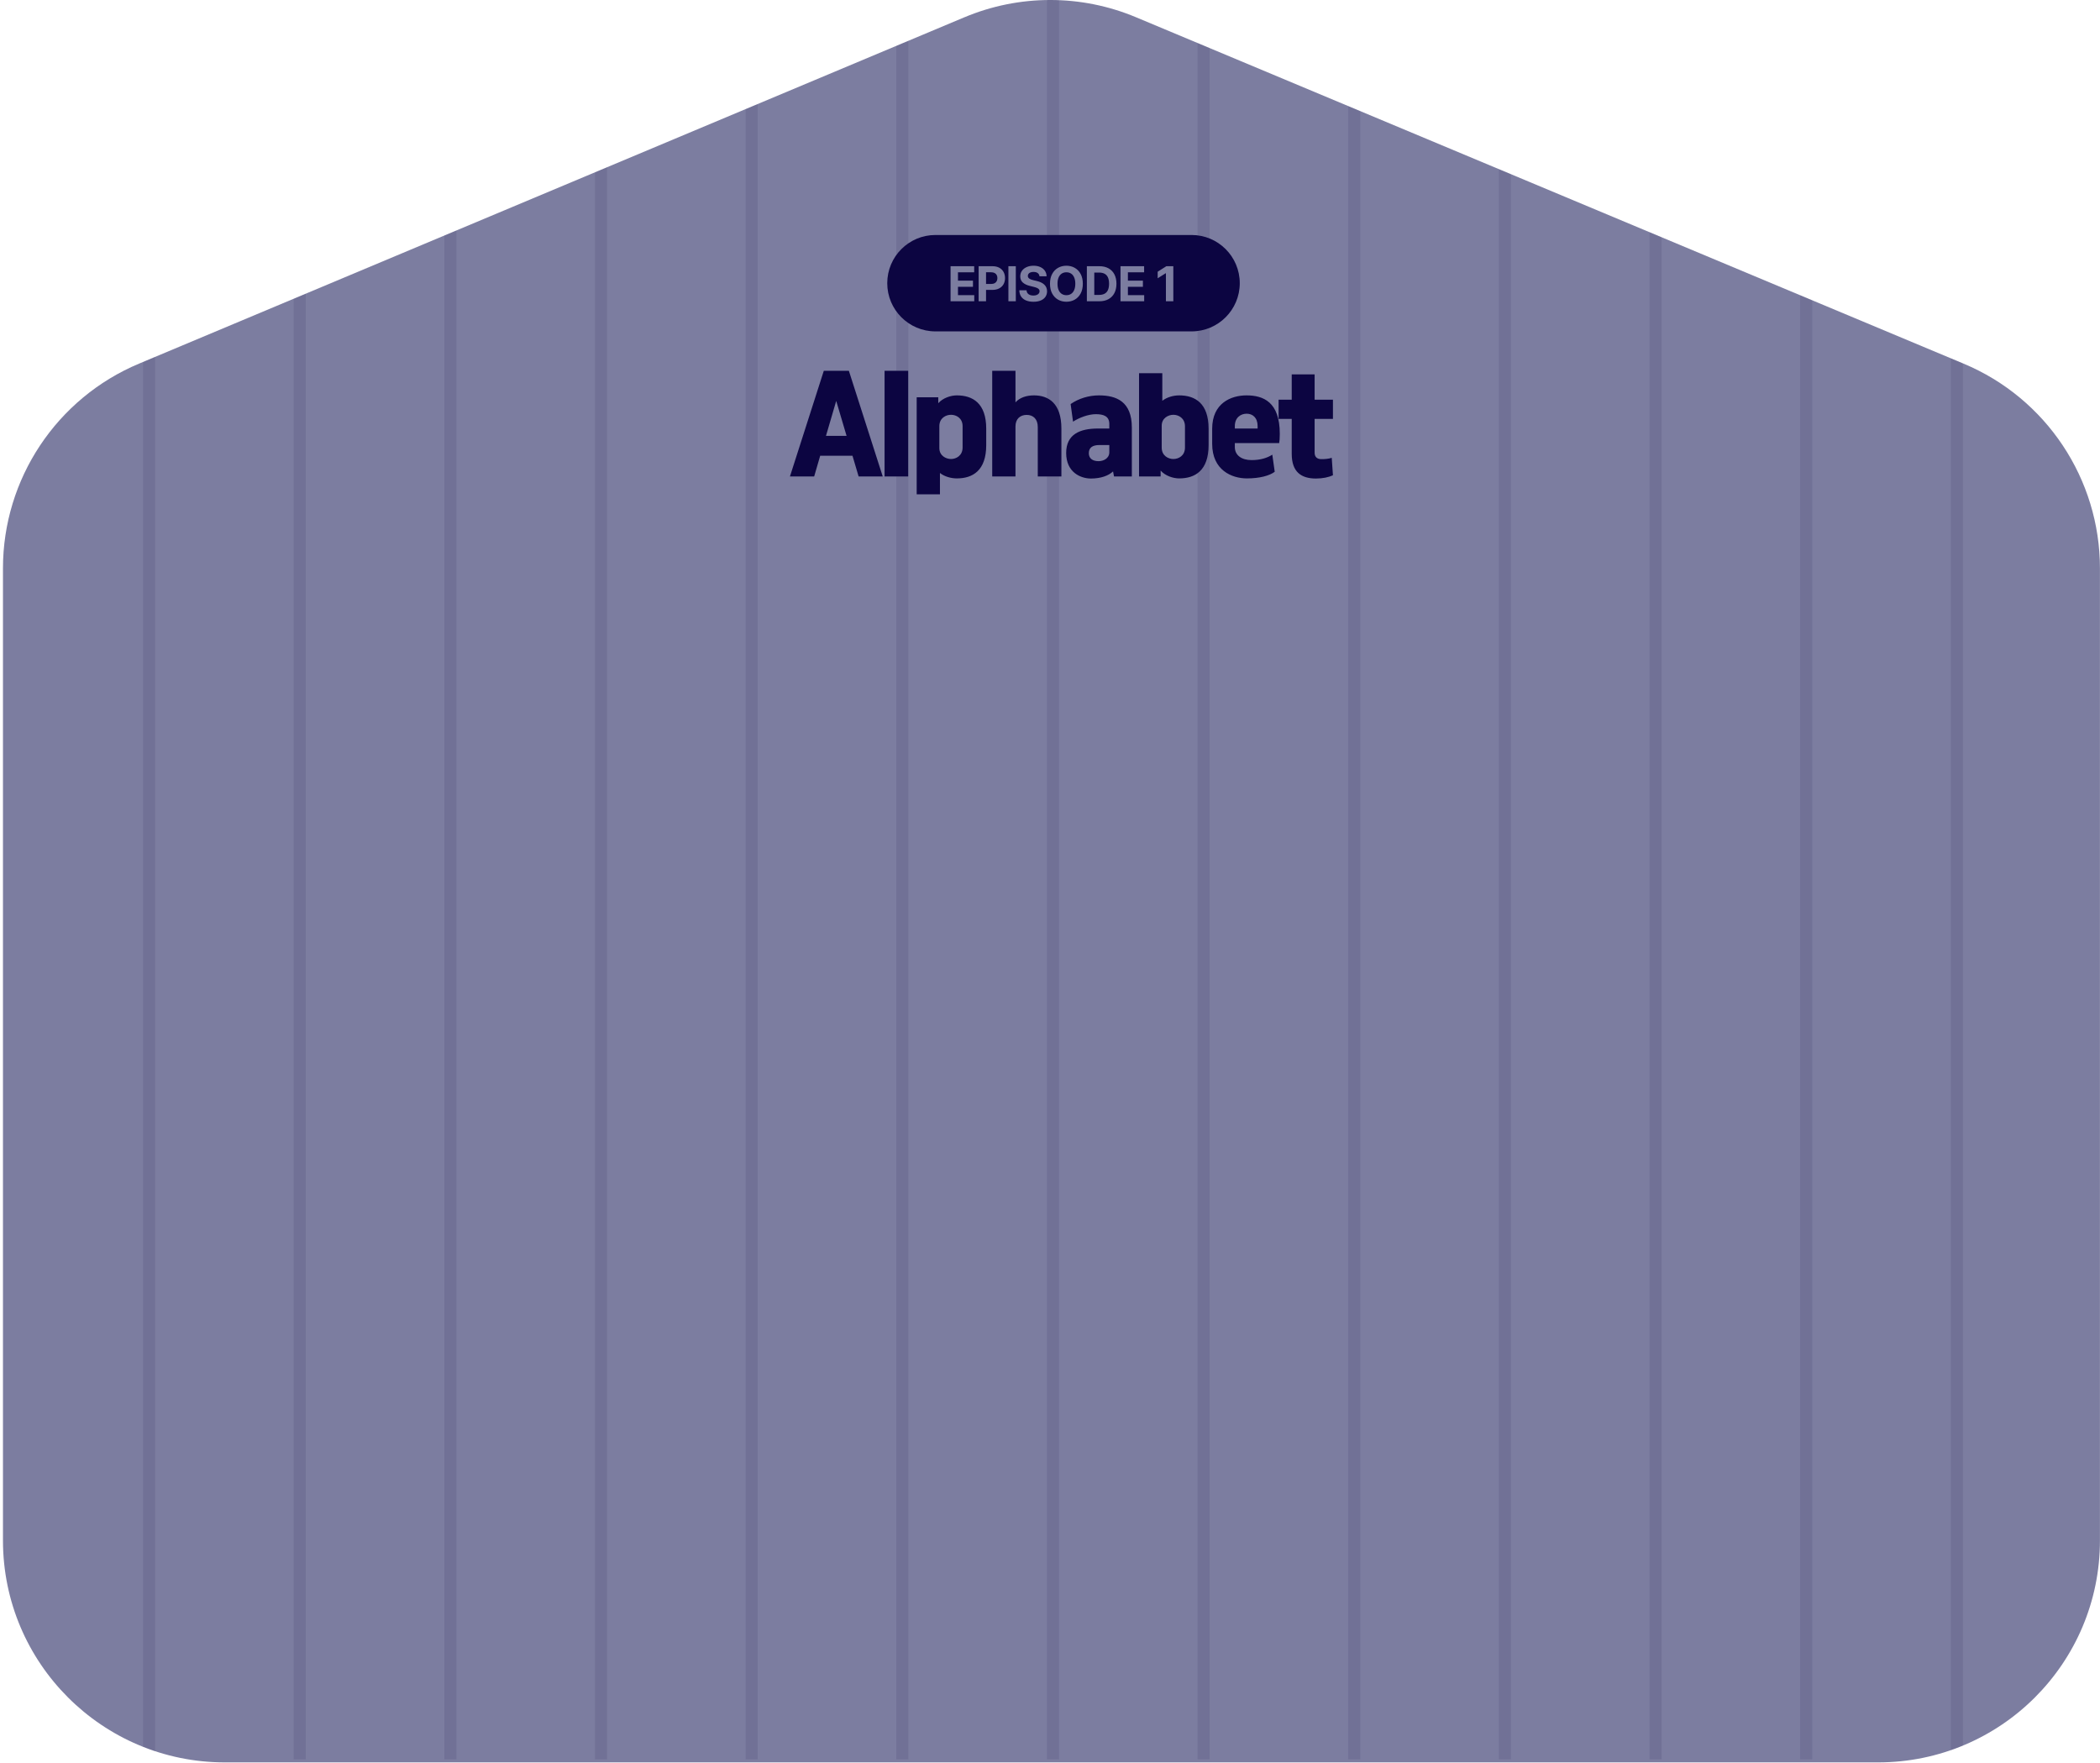
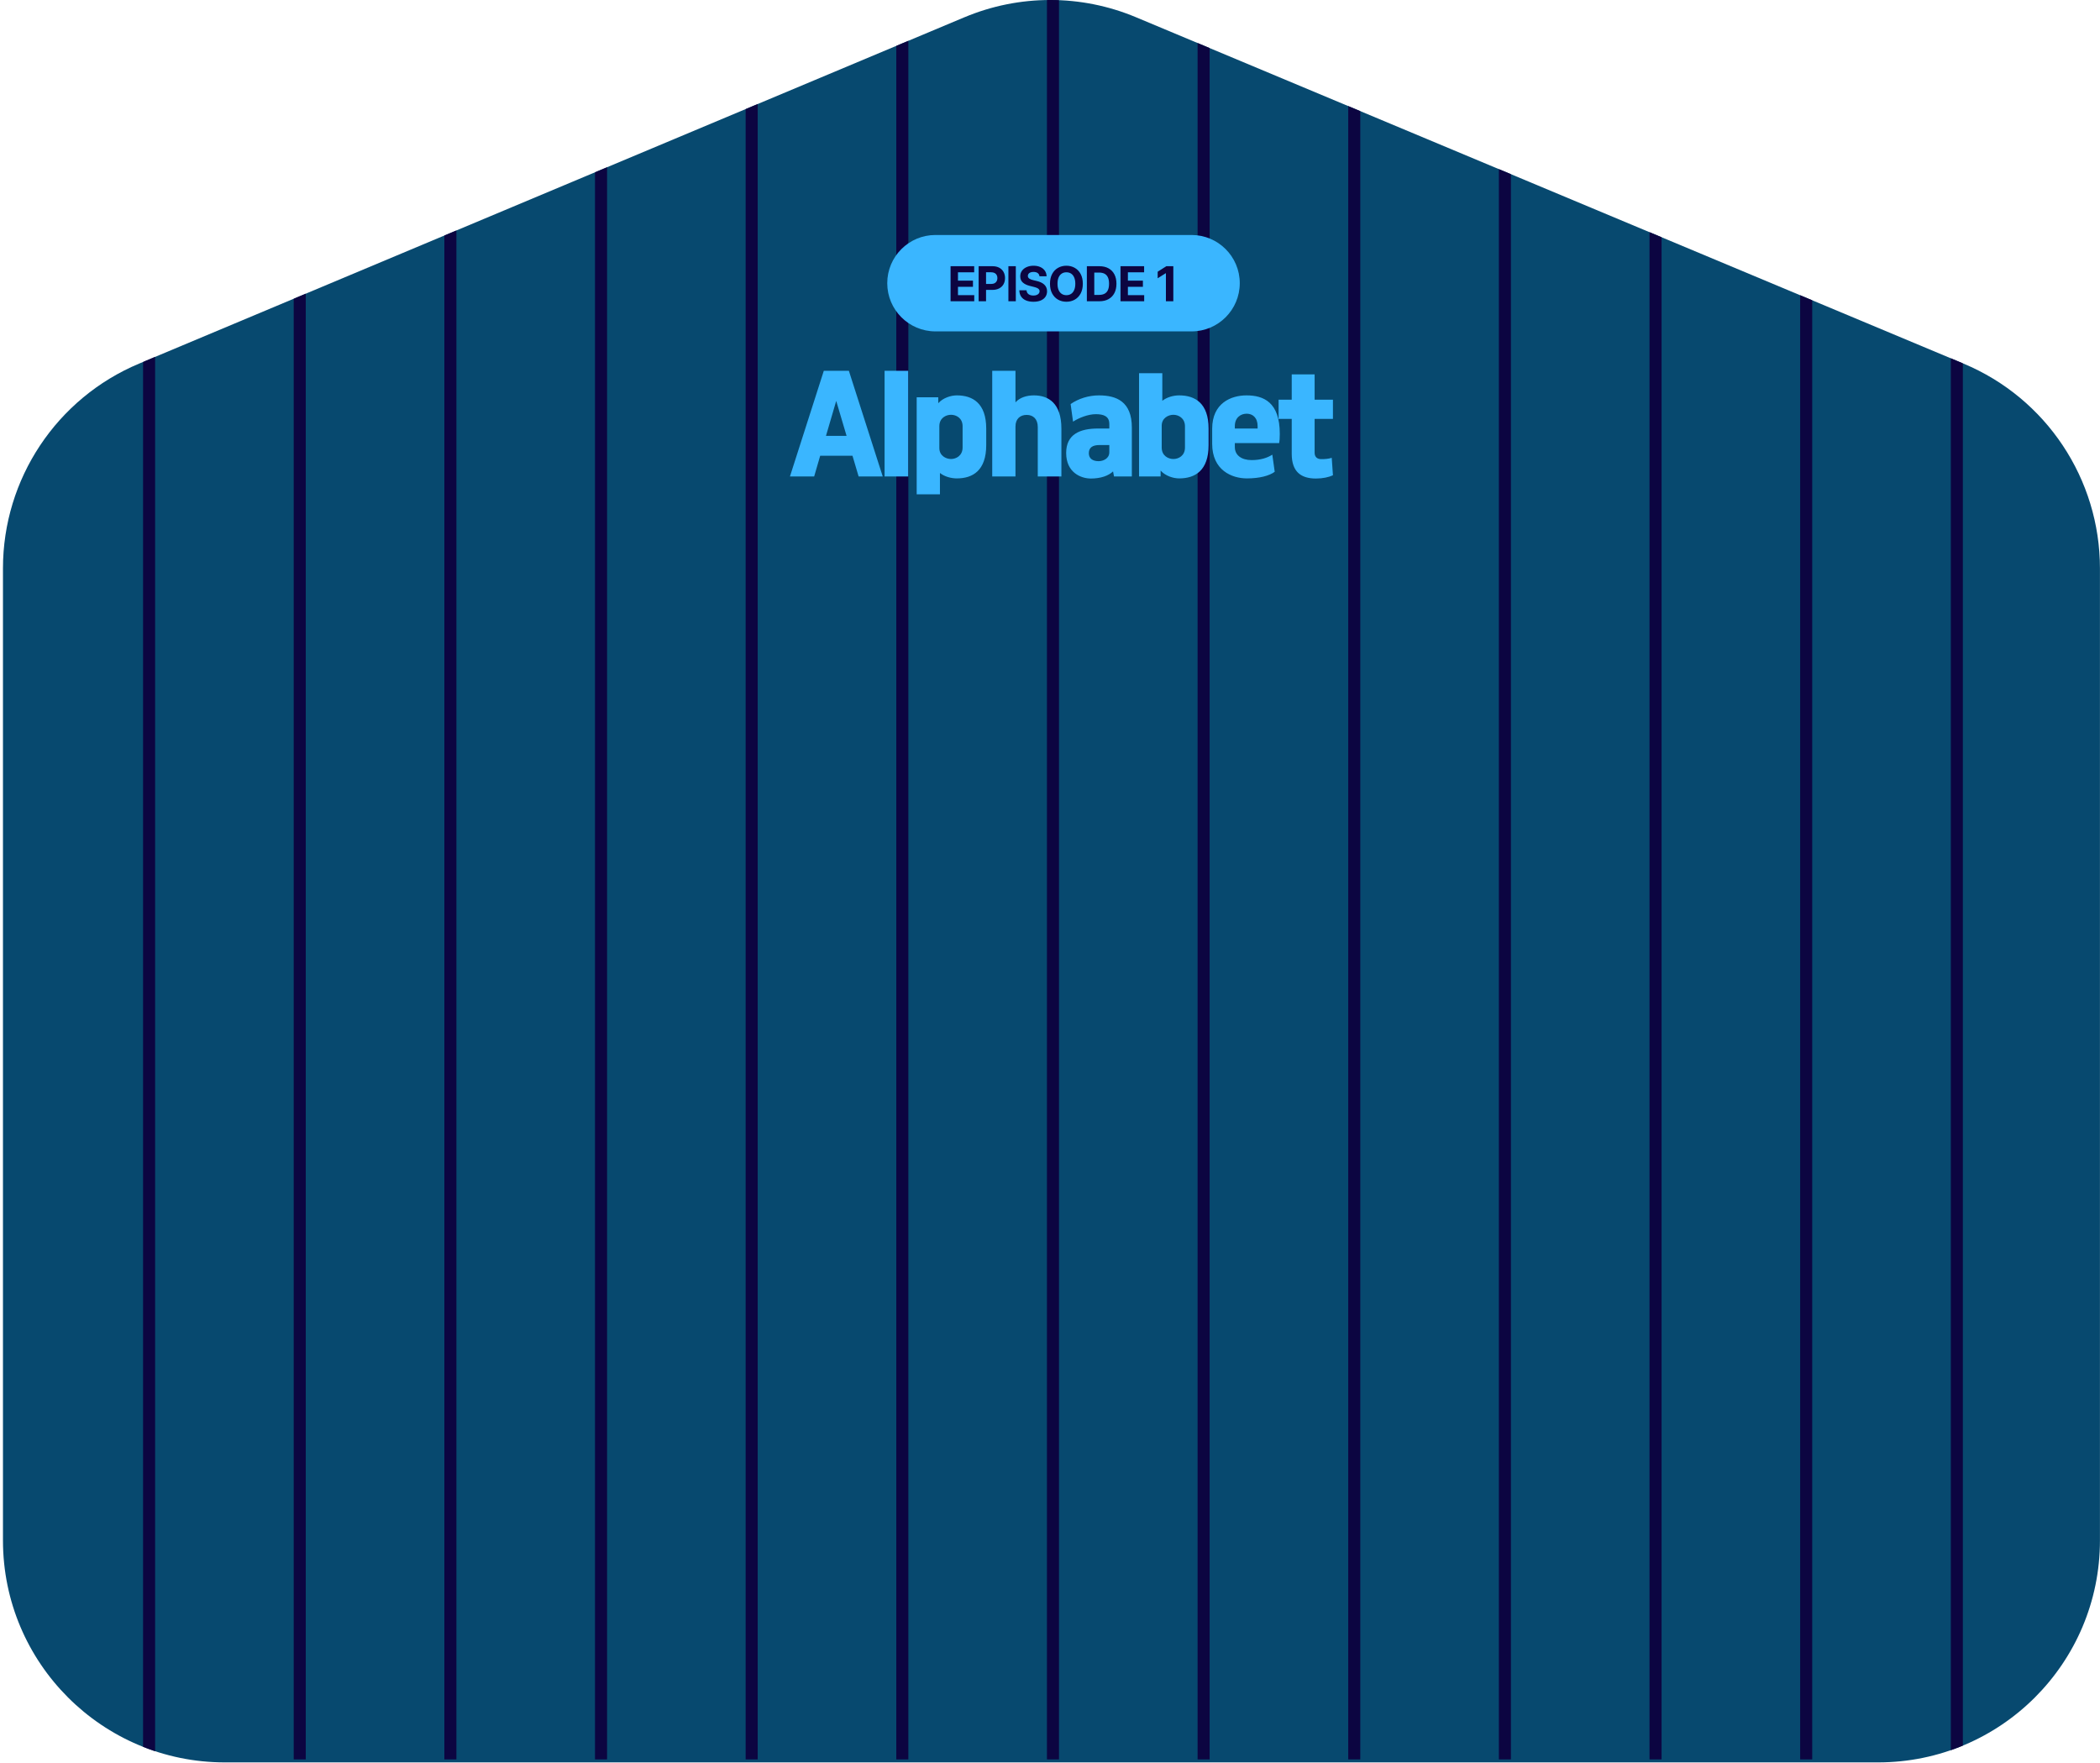
<svg xmlns="http://www.w3.org/2000/svg" width="697" height="585" viewBox="0 0 697 585" fill="none">
-   <path d="M320.099 5.731L46.143 120.704C18.783 132.181 0.984 158.965 0.984 188.65V511.319C0.984 552.008 33.952 585 74.628 585H623.341C664.009 585 696.984 552.016 696.984 511.319V188.693C696.984 158.987 679.156 132.188 651.768 120.726L377.005 5.709C358.799 -1.915 338.298 -1.901 320.092 5.738L320.099 5.731Z" fill="#7C7DA0" />
-   <mask id="mask0_4784_64402" style="mask-type:alpha" maskUnits="userSpaceOnUse" x="0" y="0" width="697" height="585">
-     <path d="M320.099 5.731L46.143 120.704C18.783 132.181 0.984 158.965 0.984 188.65V511.319C0.984 552.008 33.952 585 74.628 585H623.341C664.009 585 696.984 552.016 696.984 511.319V188.693C696.984 158.987 679.156 132.188 651.768 120.726L377.005 5.709C358.799 -1.915 338.298 -1.901 320.092 5.738L320.099 5.731Z" fill="#EBF5FF" />
+   <path d="M320.099 5.731L46.143 120.704C18.783 132.181 0.984 158.965 0.984 188.65V511.319C0.984 552.008 33.952 585 74.628 585H623.341C664.009 585 696.984 552.016 696.984 511.319V188.693C696.984 158.987 679.156 132.188 651.768 120.726L377.005 5.709C358.799 -1.915 338.298 -1.901 320.092 5.738L320.099 5.731Z" fill="#07496F" />
+   <mask id="mask0_4915_48906" style="mask-type:alpha" maskUnits="userSpaceOnUse" x="0" y="0" width="697" height="585">
+     <path d="M320.099 5.731L46.143 120.704C18.783 132.181 0.984 158.965 0.984 188.65V511.319C0.984 552.008 33.952 585 74.628 585H623.341C664.009 585 696.984 552.016 696.984 511.319V188.693C696.984 158.987 679.156 132.188 651.768 120.726L377.005 5.709C358.799 -1.915 338.298 -1.901 320.092 5.738L320.099 5.731Z" fill="#07496F" />
  </mask>
-   <g mask="url(#mask0_4784_64402)">
-     <path d="M349.484 -1L349.484 584M399.484 -1L399.484 584M49.484 -1L49.484 584M449.484 -1L449.484 584M99.484 -1L99.484 584M499.484 -1L499.484 584M149.484 -1L149.484 584M549.484 -1L549.484 584M199.484 -1L199.484 584M599.484 -1V584M249.484 -1L249.484 584M649.484 -1V584M299.484 -1L299.484 584" stroke="#0C0541" stroke-opacity="0.1" stroke-width="4" />
+   <g mask="url(#mask0_4915_48906)">
+     <path d="M349.484 -1L349.484 584M399.484 -1L399.484 584M49.484 -1L49.484 584M449.484 -1L449.484 584M99.484 -1L99.484 584M499.484 -1L499.484 584M149.484 -1L149.484 584M549.484 -1L549.484 584M199.484 -1L199.484 584M599.484 -1V584M249.484 -1L249.484 584M649.484 -1V584M299.484 -1L299.484 584" stroke="#0C0541" stroke-width="4" />
  </g>
-   <rect x="294.484" y="78" width="117" height="32" rx="16" fill="#0C0541" />
-   <path d="M315.496 100V88.364H323.337V90.392H317.956V93.165H322.933V95.193H317.956V97.972H323.359V100H315.496ZM324.813 100V88.364H329.404C330.286 88.364 331.038 88.532 331.659 88.869C332.28 89.203 332.754 89.667 333.08 90.261C333.409 90.852 333.574 91.534 333.574 92.307C333.574 93.079 333.407 93.761 333.074 94.352C332.741 94.943 332.258 95.403 331.625 95.733C330.996 96.062 330.235 96.227 329.341 96.227H326.415V94.256H328.943C329.417 94.256 329.807 94.174 330.114 94.011C330.424 93.845 330.655 93.615 330.807 93.324C330.962 93.028 331.04 92.689 331.04 92.307C331.04 91.921 330.962 91.583 330.807 91.296C330.655 91.004 330.424 90.778 330.114 90.619C329.803 90.456 329.409 90.375 328.932 90.375H327.273V100H324.813ZM337.152 88.364V100H334.692V88.364H337.152ZM345.009 91.71C344.963 91.252 344.768 90.896 344.424 90.642C344.079 90.388 343.611 90.261 343.02 90.261C342.619 90.261 342.28 90.318 342.003 90.432C341.727 90.542 341.515 90.695 341.367 90.892C341.223 91.089 341.151 91.312 341.151 91.562C341.143 91.771 341.187 91.953 341.282 92.108C341.38 92.263 341.515 92.398 341.685 92.511C341.855 92.621 342.052 92.718 342.276 92.801C342.499 92.881 342.738 92.949 342.992 93.006L344.037 93.256C344.545 93.369 345.011 93.521 345.435 93.71C345.859 93.9 346.227 94.133 346.537 94.409C346.848 94.686 347.088 95.011 347.259 95.386C347.433 95.761 347.522 96.191 347.526 96.676C347.522 97.388 347.34 98.006 346.98 98.528C346.624 99.047 346.109 99.451 345.435 99.739C344.765 100.023 343.956 100.165 343.009 100.165C342.069 100.165 341.251 100.021 340.554 99.733C339.861 99.445 339.319 99.019 338.929 98.454C338.543 97.886 338.34 97.184 338.321 96.347H340.702C340.729 96.737 340.84 97.062 341.037 97.324C341.238 97.581 341.505 97.776 341.838 97.909C342.176 98.038 342.556 98.102 342.98 98.102C343.397 98.102 343.759 98.042 344.066 97.921C344.376 97.799 344.617 97.631 344.787 97.415C344.958 97.199 345.043 96.951 345.043 96.671C345.043 96.409 344.965 96.189 344.81 96.011C344.658 95.833 344.435 95.682 344.14 95.557C343.848 95.432 343.49 95.318 343.066 95.216L341.799 94.898C340.818 94.659 340.043 94.286 339.475 93.778C338.907 93.271 338.624 92.587 338.628 91.727C338.624 91.023 338.812 90.407 339.191 89.881C339.573 89.354 340.098 88.943 340.765 88.648C341.431 88.352 342.189 88.204 343.037 88.204C343.901 88.204 344.655 88.352 345.299 88.648C345.946 88.943 346.45 89.354 346.81 89.881C347.17 90.407 347.355 91.017 347.367 91.71H345.009ZM359.394 94.182C359.394 95.451 359.153 96.53 358.672 97.421C358.195 98.311 357.544 98.99 356.718 99.46C355.896 99.926 354.972 100.159 353.945 100.159C352.911 100.159 351.983 99.924 351.161 99.454C350.339 98.985 349.689 98.305 349.212 97.415C348.735 96.525 348.496 95.447 348.496 94.182C348.496 92.913 348.735 91.833 349.212 90.943C349.689 90.053 350.339 89.375 351.161 88.909C351.983 88.439 352.911 88.204 353.945 88.204C354.972 88.204 355.896 88.439 356.718 88.909C357.544 89.375 358.195 90.053 358.672 90.943C359.153 91.833 359.394 92.913 359.394 94.182ZM356.9 94.182C356.9 93.36 356.776 92.667 356.53 92.102C356.288 91.538 355.945 91.11 355.502 90.818C355.059 90.526 354.54 90.381 353.945 90.381C353.35 90.381 352.831 90.526 352.388 90.818C351.945 91.11 351.6 91.538 351.354 92.102C351.112 92.667 350.991 93.36 350.991 94.182C350.991 95.004 351.112 95.697 351.354 96.261C351.6 96.826 351.945 97.254 352.388 97.546C352.831 97.837 353.35 97.983 353.945 97.983C354.54 97.983 355.059 97.837 355.502 97.546C355.945 97.254 356.288 96.826 356.53 96.261C356.776 95.697 356.9 95.004 356.9 94.182ZM364.861 100H360.736V88.364H364.895C366.066 88.364 367.073 88.597 367.918 89.062C368.763 89.525 369.412 90.189 369.867 91.057C370.325 91.924 370.555 92.962 370.555 94.171C370.555 95.383 370.325 96.424 369.867 97.296C369.412 98.167 368.759 98.835 367.907 99.301C367.058 99.767 366.043 100 364.861 100ZM363.197 97.892H364.759C365.486 97.892 366.098 97.763 366.594 97.506C367.094 97.244 367.469 96.841 367.719 96.296C367.973 95.746 368.1 95.038 368.1 94.171C368.1 93.311 367.973 92.608 367.719 92.062C367.469 91.517 367.096 91.115 366.6 90.858C366.104 90.6 365.492 90.472 364.765 90.472H363.197V97.892ZM371.897 100V88.364H379.738V90.392H374.357V93.165H379.334V95.193H374.357V97.972H379.761V100H371.897ZM389.431 88.364V100H386.971V90.699H386.903L384.238 92.369V90.188L387.119 88.364H389.431Z" fill="#7C7DA0" />
-   <path d="M292.984 158.16H284.984L282.944 151.28H272.224L270.224 158.16H262.184L273.424 123.08H281.744L292.984 158.16ZM277.544 133.08L274.144 144.68H280.984L277.544 133.08ZM301.435 158.16H293.595V123.08H301.435V158.16ZM317.572 131.24C322.852 131.24 327.332 133.84 327.332 142.28V147.76C327.332 156.2 322.852 158.8 317.572 158.8C315.652 158.8 313.492 158.2 311.972 157V164.08H304.252V131.88H311.412V133.84C312.972 132.08 315.572 131.24 317.572 131.24ZM319.492 148.52V141.48C319.492 138.76 317.372 137.68 315.652 137.68C313.932 137.68 311.772 138.76 311.772 141.48V148.72C311.772 151.28 313.972 152.36 315.652 152.36C317.372 152.36 319.492 151.24 319.492 148.52ZM337.042 158.16H329.322V123.08H337.042V133.56C338.442 131.96 340.722 131.24 343.162 131.24C348.002 131.24 352.282 133.84 352.282 142.28V158.16H344.442V141.76C344.442 139.04 342.882 137.72 340.762 137.72C338.642 137.72 337.042 139 337.042 141.56V158.16ZM364.746 131.24C370.546 131.24 375.666 133.28 375.666 141.92V158.16H369.746L369.426 156.48C367.906 157.92 365.346 158.84 362.066 158.84C358.746 158.84 353.866 156.84 353.866 150.36C353.866 144.12 358.466 142.24 364.466 142.24H368.186V140.72C368.186 138.12 366.226 137.48 363.706 137.48C361.226 137.48 358.186 138.64 356.146 139.96L355.346 134.12C357.986 132.28 361.386 131.24 364.746 131.24ZM364.626 153.08C366.186 153.08 368.186 152.2 368.186 150.12V147.72H364.946C362.626 147.72 361.386 148.56 361.386 150.44C361.386 152.16 362.626 153.08 364.626 153.08ZM391.376 131.24C396.656 131.24 401.136 133.84 401.136 142.28V147.76C401.136 156.2 396.656 158.8 391.376 158.8C389.376 158.8 386.776 157.96 385.216 156.2V158.16H378.056V123.88H385.776V133.04C387.296 131.84 389.456 131.24 391.376 131.24ZM393.296 148.56V141.52C393.296 138.8 391.176 137.68 389.456 137.68C387.776 137.68 385.576 138.76 385.576 141.32V148.56C385.576 151.28 387.736 152.36 389.456 152.36C391.176 152.36 393.296 151.28 393.296 148.56ZM424.567 147.08H409.847V148.4C409.847 151.12 412.087 152.72 415.407 152.72C418.367 152.72 420.607 152 422.287 150.92L423.087 156.6C421.327 157.92 418.047 158.8 413.847 158.8C408.847 158.8 402.327 156.08 402.327 147.32V142.32C402.327 133.8 408.607 131.24 413.727 131.24C419.287 131.24 424.767 133.4 424.767 144C424.767 145.48 424.687 146.4 424.567 147.08ZM413.767 137.32C411.807 137.32 409.847 138.6 409.847 141.44V142.24H417.407V141.44C417.407 138.6 415.727 137.32 413.767 137.32ZM436.77 158.84C431.89 158.84 428.73 156.68 428.73 150.64V139.04H424.37V132.68H428.73V124.28H436.33V132.68H442.41V139.04H436.33V150.28C436.33 151.64 437.13 152.36 438.41 152.4C439.61 152.44 441.17 152.28 442.01 151.96L442.41 157.76C441.01 158.4 439.05 158.84 436.77 158.84Z" fill="#0C0541" />
+   <rect x="294.484" y="78" width="117" height="32" rx="16" fill="#3AB6FF" />
+   <path d="M315.496 100V88.364H323.337V90.392H317.956V93.165H322.933V95.193H317.956V97.972H323.359V100H315.496ZM324.813 100V88.364H329.404C330.286 88.364 331.038 88.532 331.659 88.869C332.28 89.203 332.754 89.667 333.08 90.261C333.409 90.852 333.574 91.534 333.574 92.307C333.574 93.079 333.407 93.761 333.074 94.352C332.741 94.943 332.258 95.403 331.625 95.733C330.996 96.062 330.235 96.227 329.341 96.227H326.415V94.256H328.943C329.417 94.256 329.807 94.174 330.114 94.011C330.424 93.845 330.655 93.615 330.807 93.324C330.962 93.028 331.04 92.689 331.04 92.307C331.04 91.921 330.962 91.583 330.807 91.296C330.655 91.004 330.424 90.778 330.114 90.619C329.803 90.456 329.409 90.375 328.932 90.375H327.273V100H324.813ZM337.152 88.364V100H334.692V88.364H337.152ZM345.009 91.71C344.963 91.252 344.768 90.896 344.424 90.642C344.079 90.388 343.611 90.261 343.02 90.261C342.619 90.261 342.28 90.318 342.003 90.432C341.727 90.542 341.515 90.695 341.367 90.892C341.223 91.089 341.151 91.312 341.151 91.562C341.143 91.771 341.187 91.953 341.282 92.108C341.38 92.263 341.515 92.398 341.685 92.511C341.855 92.621 342.052 92.718 342.276 92.801C342.499 92.881 342.738 92.949 342.992 93.006L344.037 93.256C344.545 93.369 345.011 93.521 345.435 93.71C345.859 93.9 346.227 94.133 346.537 94.409C346.848 94.686 347.088 95.011 347.259 95.386C347.433 95.761 347.522 96.191 347.526 96.676C347.522 97.388 347.34 98.006 346.98 98.528C346.624 99.047 346.109 99.451 345.435 99.739C344.765 100.023 343.956 100.165 343.009 100.165C342.069 100.165 341.251 100.021 340.554 99.733C339.861 99.445 339.319 99.019 338.929 98.454C338.543 97.886 338.34 97.184 338.321 96.347H340.702C340.729 96.737 340.84 97.062 341.037 97.324C341.238 97.581 341.505 97.776 341.838 97.909C342.176 98.038 342.556 98.102 342.98 98.102C343.397 98.102 343.759 98.042 344.066 97.921C344.376 97.799 344.617 97.631 344.787 97.415C344.958 97.199 345.043 96.951 345.043 96.671C345.043 96.409 344.965 96.189 344.81 96.011C344.658 95.833 344.435 95.682 344.14 95.557C343.848 95.432 343.49 95.318 343.066 95.216L341.799 94.898C340.818 94.659 340.043 94.286 339.475 93.778C338.907 93.271 338.624 92.587 338.628 91.727C338.624 91.023 338.812 90.407 339.191 89.881C339.573 89.354 340.098 88.943 340.765 88.648C341.431 88.352 342.189 88.204 343.037 88.204C343.901 88.204 344.655 88.352 345.299 88.648C345.946 88.943 346.45 89.354 346.81 89.881C347.17 90.407 347.355 91.017 347.367 91.71H345.009ZM359.394 94.182C359.394 95.451 359.153 96.53 358.672 97.421C358.195 98.311 357.544 98.99 356.718 99.46C355.896 99.926 354.972 100.159 353.945 100.159C352.911 100.159 351.983 99.924 351.161 99.454C350.339 98.985 349.689 98.305 349.212 97.415C348.735 96.525 348.496 95.447 348.496 94.182C348.496 92.913 348.735 91.833 349.212 90.943C349.689 90.053 350.339 89.375 351.161 88.909C351.983 88.439 352.911 88.204 353.945 88.204C354.972 88.204 355.896 88.439 356.718 88.909C357.544 89.375 358.195 90.053 358.672 90.943C359.153 91.833 359.394 92.913 359.394 94.182ZM356.9 94.182C356.9 93.36 356.776 92.667 356.53 92.102C356.288 91.538 355.945 91.11 355.502 90.818C355.059 90.526 354.54 90.381 353.945 90.381C353.35 90.381 352.831 90.526 352.388 90.818C351.945 91.11 351.6 91.538 351.354 92.102C351.112 92.667 350.991 93.36 350.991 94.182C350.991 95.004 351.112 95.697 351.354 96.261C351.6 96.826 351.945 97.254 352.388 97.546C352.831 97.837 353.35 97.983 353.945 97.983C354.54 97.983 355.059 97.837 355.502 97.546C355.945 97.254 356.288 96.826 356.53 96.261C356.776 95.697 356.9 95.004 356.9 94.182ZM364.861 100H360.736V88.364H364.895C366.066 88.364 367.073 88.597 367.918 89.062C368.763 89.525 369.412 90.189 369.867 91.057C370.325 91.924 370.555 92.962 370.555 94.171C370.555 95.383 370.325 96.424 369.867 97.296C369.412 98.167 368.759 98.835 367.907 99.301C367.058 99.767 366.043 100 364.861 100ZM363.197 97.892H364.759C365.486 97.892 366.098 97.763 366.594 97.506C367.094 97.244 367.469 96.841 367.719 96.296C367.973 95.746 368.1 95.038 368.1 94.171C368.1 93.311 367.973 92.608 367.719 92.062C367.469 91.517 367.096 91.115 366.6 90.858C366.104 90.6 365.492 90.472 364.765 90.472H363.197V97.892ZM371.897 100V88.364H379.738V90.392H374.357V93.165H379.334V95.193H374.357V97.972H379.761V100H371.897ZM389.431 88.364V100H386.971V90.699H386.903L384.238 92.369V90.188L387.119 88.364H389.431Z" fill="#0C0541" />
+   <path d="M292.984 158.16H284.984L282.944 151.28H272.224L270.224 158.16H262.184L273.424 123.08H281.744L292.984 158.16ZM277.544 133.08L274.144 144.68H280.984L277.544 133.08ZM301.435 158.16H293.595V123.08H301.435V158.16ZM317.572 131.24C322.852 131.24 327.332 133.84 327.332 142.28V147.76C327.332 156.2 322.852 158.8 317.572 158.8C315.652 158.8 313.492 158.2 311.972 157V164.08H304.252V131.88H311.412V133.84C312.972 132.08 315.572 131.24 317.572 131.24ZM319.492 148.52V141.48C319.492 138.76 317.372 137.68 315.652 137.68C313.932 137.68 311.772 138.76 311.772 141.48V148.72C311.772 151.28 313.972 152.36 315.652 152.36C317.372 152.36 319.492 151.24 319.492 148.52ZM337.042 158.16H329.322V123.08H337.042V133.56C338.442 131.96 340.722 131.24 343.162 131.24C348.002 131.24 352.282 133.84 352.282 142.28V158.16H344.442V141.76C344.442 139.04 342.882 137.72 340.762 137.72C338.642 137.72 337.042 139 337.042 141.56V158.16ZM364.746 131.24C370.546 131.24 375.666 133.28 375.666 141.92V158.16H369.746L369.426 156.48C367.906 157.92 365.346 158.84 362.066 158.84C358.746 158.84 353.866 156.84 353.866 150.36C353.866 144.12 358.466 142.24 364.466 142.24H368.186V140.72C368.186 138.12 366.226 137.48 363.706 137.48C361.226 137.48 358.186 138.64 356.146 139.96L355.346 134.12C357.986 132.28 361.386 131.24 364.746 131.24ZM364.626 153.08C366.186 153.08 368.186 152.2 368.186 150.12V147.72H364.946C362.626 147.72 361.386 148.56 361.386 150.44C361.386 152.16 362.626 153.08 364.626 153.08ZM391.376 131.24C396.656 131.24 401.136 133.84 401.136 142.28V147.76C401.136 156.2 396.656 158.8 391.376 158.8C389.376 158.8 386.776 157.96 385.216 156.2V158.16H378.056V123.88H385.776V133.04C387.296 131.84 389.456 131.24 391.376 131.24ZM393.296 148.56V141.52C393.296 138.8 391.176 137.68 389.456 137.68C387.776 137.68 385.576 138.76 385.576 141.32V148.56C385.576 151.28 387.736 152.36 389.456 152.36C391.176 152.36 393.296 151.28 393.296 148.56ZM424.567 147.08H409.847V148.4C409.847 151.12 412.087 152.72 415.407 152.72C418.367 152.72 420.607 152 422.287 150.92L423.087 156.6C421.327 157.92 418.047 158.8 413.847 158.8C408.847 158.8 402.327 156.08 402.327 147.32V142.32C402.327 133.8 408.607 131.24 413.727 131.24C419.287 131.24 424.767 133.4 424.767 144C424.767 145.48 424.687 146.4 424.567 147.08ZM413.767 137.32C411.807 137.32 409.847 138.6 409.847 141.44V142.24H417.407V141.44C417.407 138.6 415.727 137.32 413.767 137.32ZM436.77 158.84C431.89 158.84 428.73 156.68 428.73 150.64V139.04H424.37V132.68H428.73V124.28H436.33V132.68H442.41V139.04H436.33V150.28C436.33 151.64 437.13 152.36 438.41 152.4C439.61 152.44 441.17 152.28 442.01 151.96L442.41 157.76C441.01 158.4 439.05 158.84 436.77 158.84Z" fill="#3AB6FF" />
</svg>
